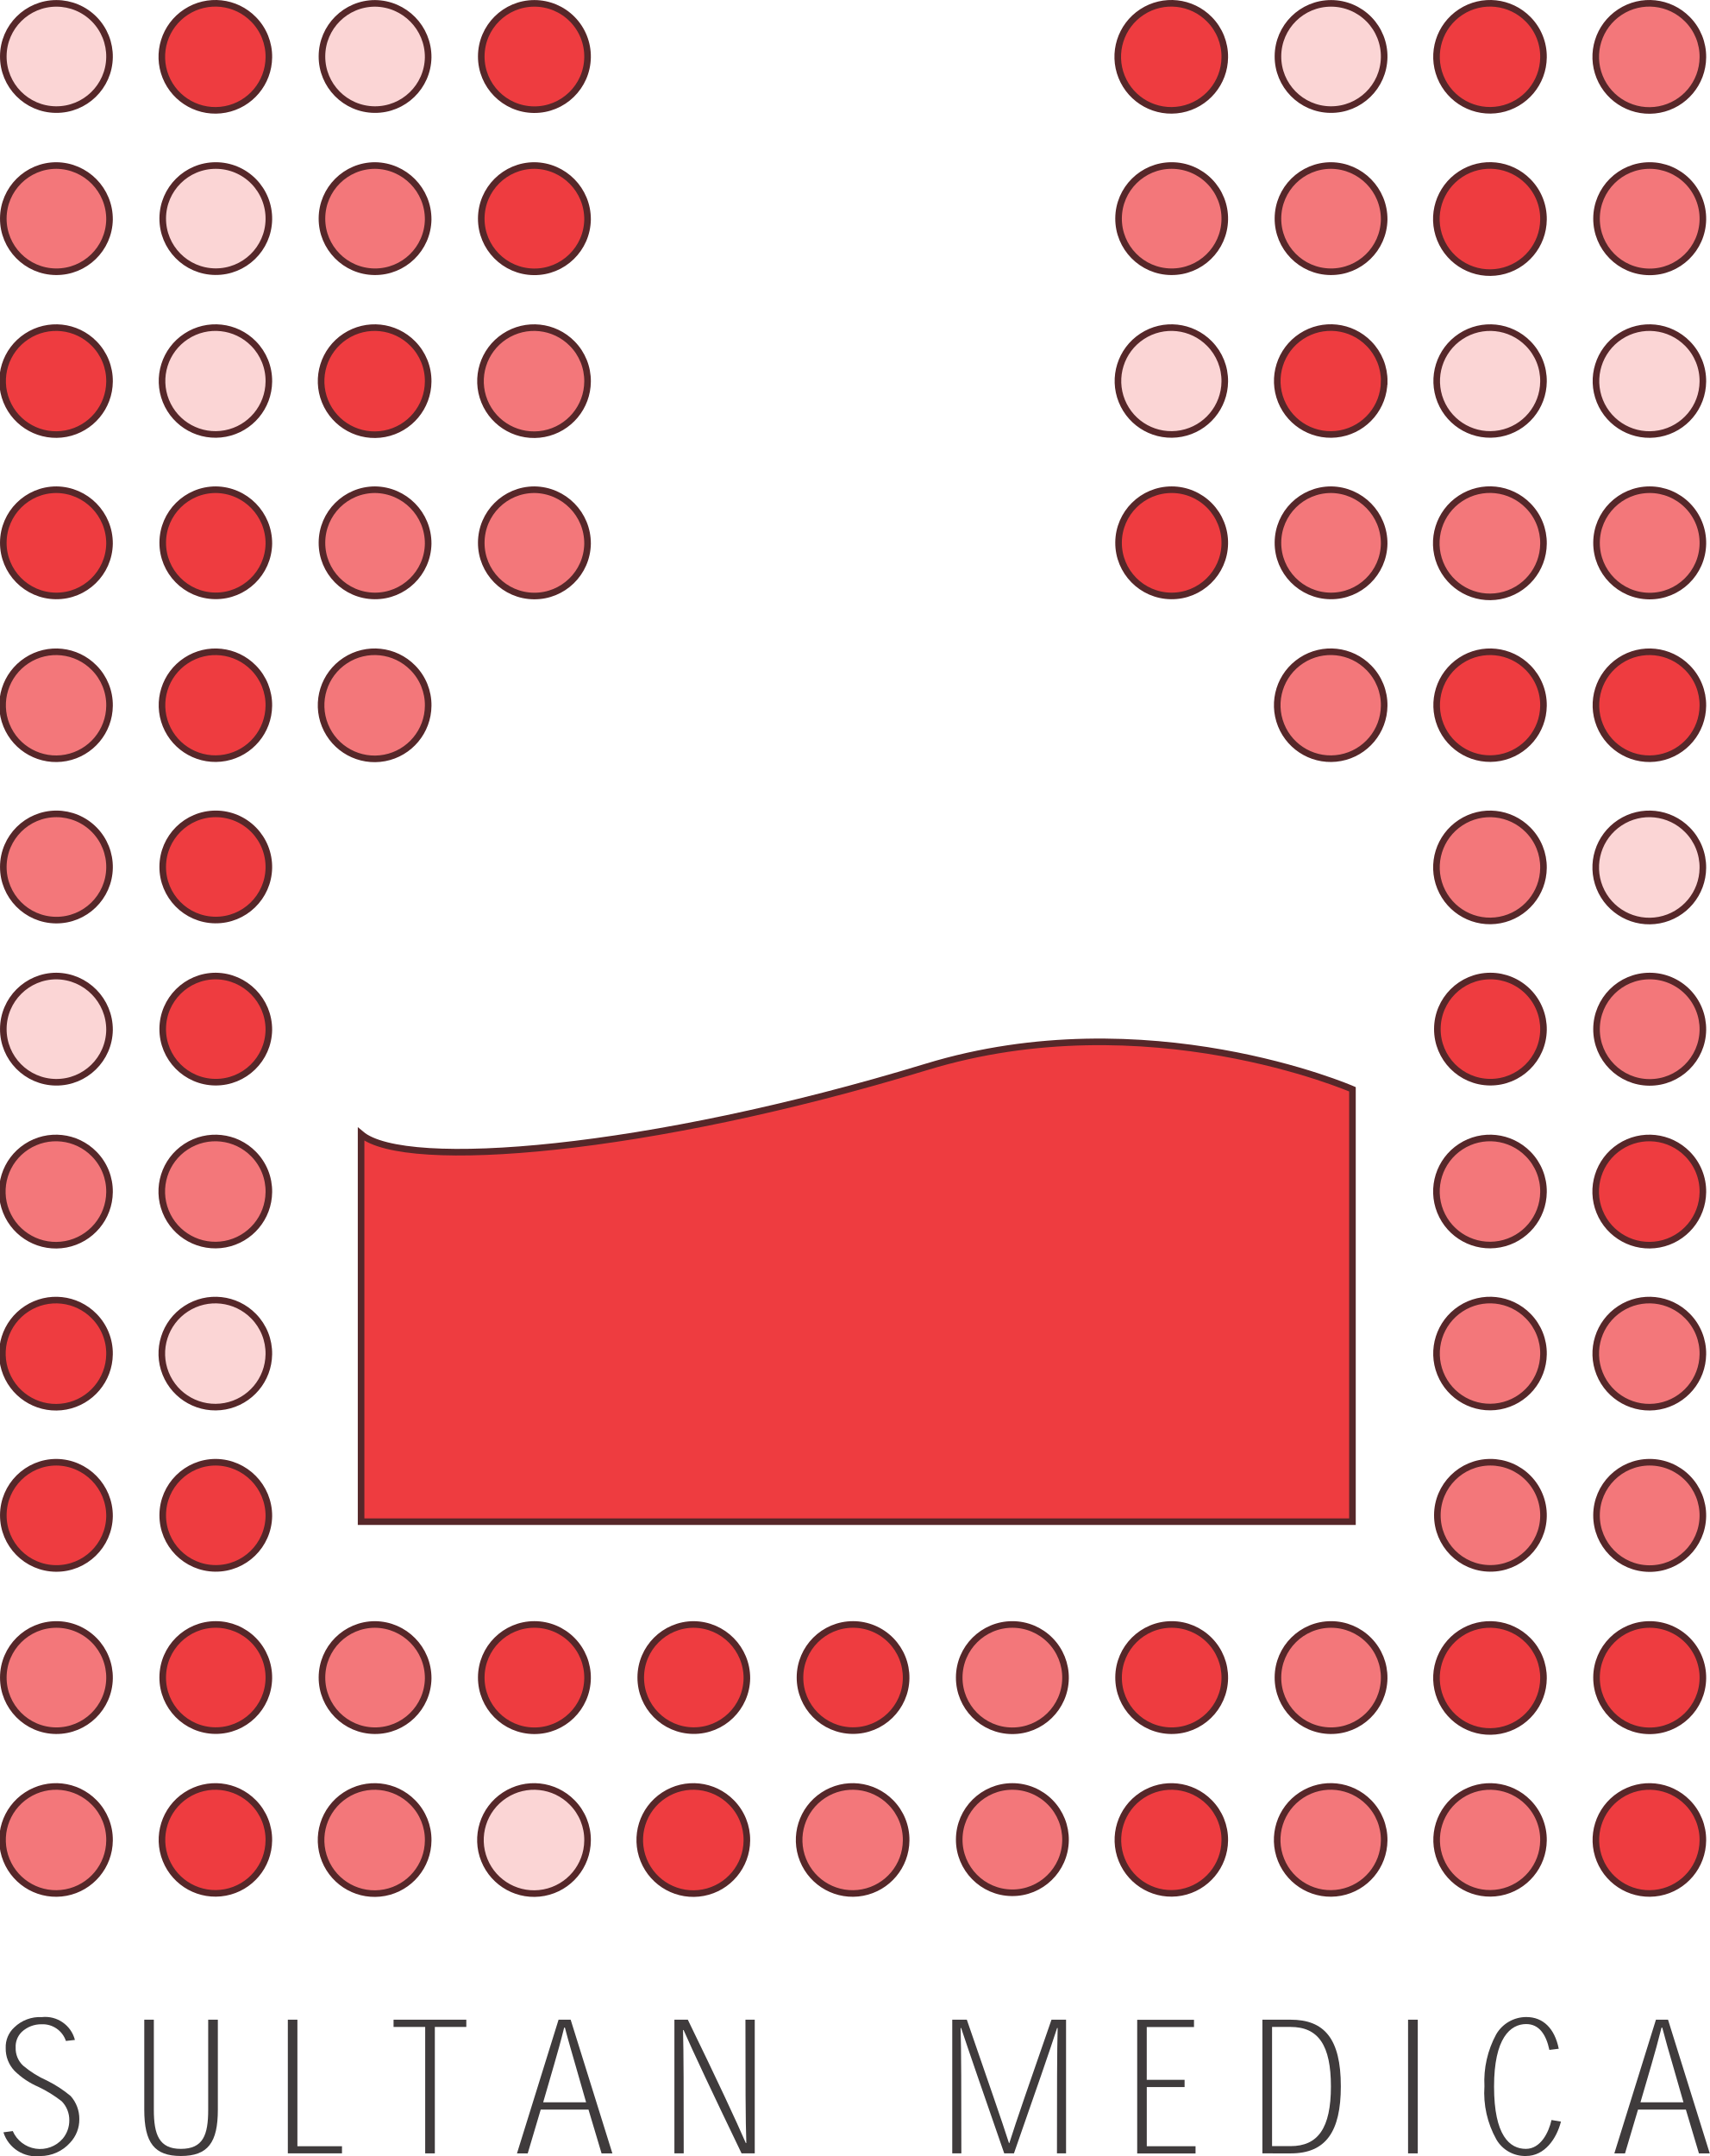
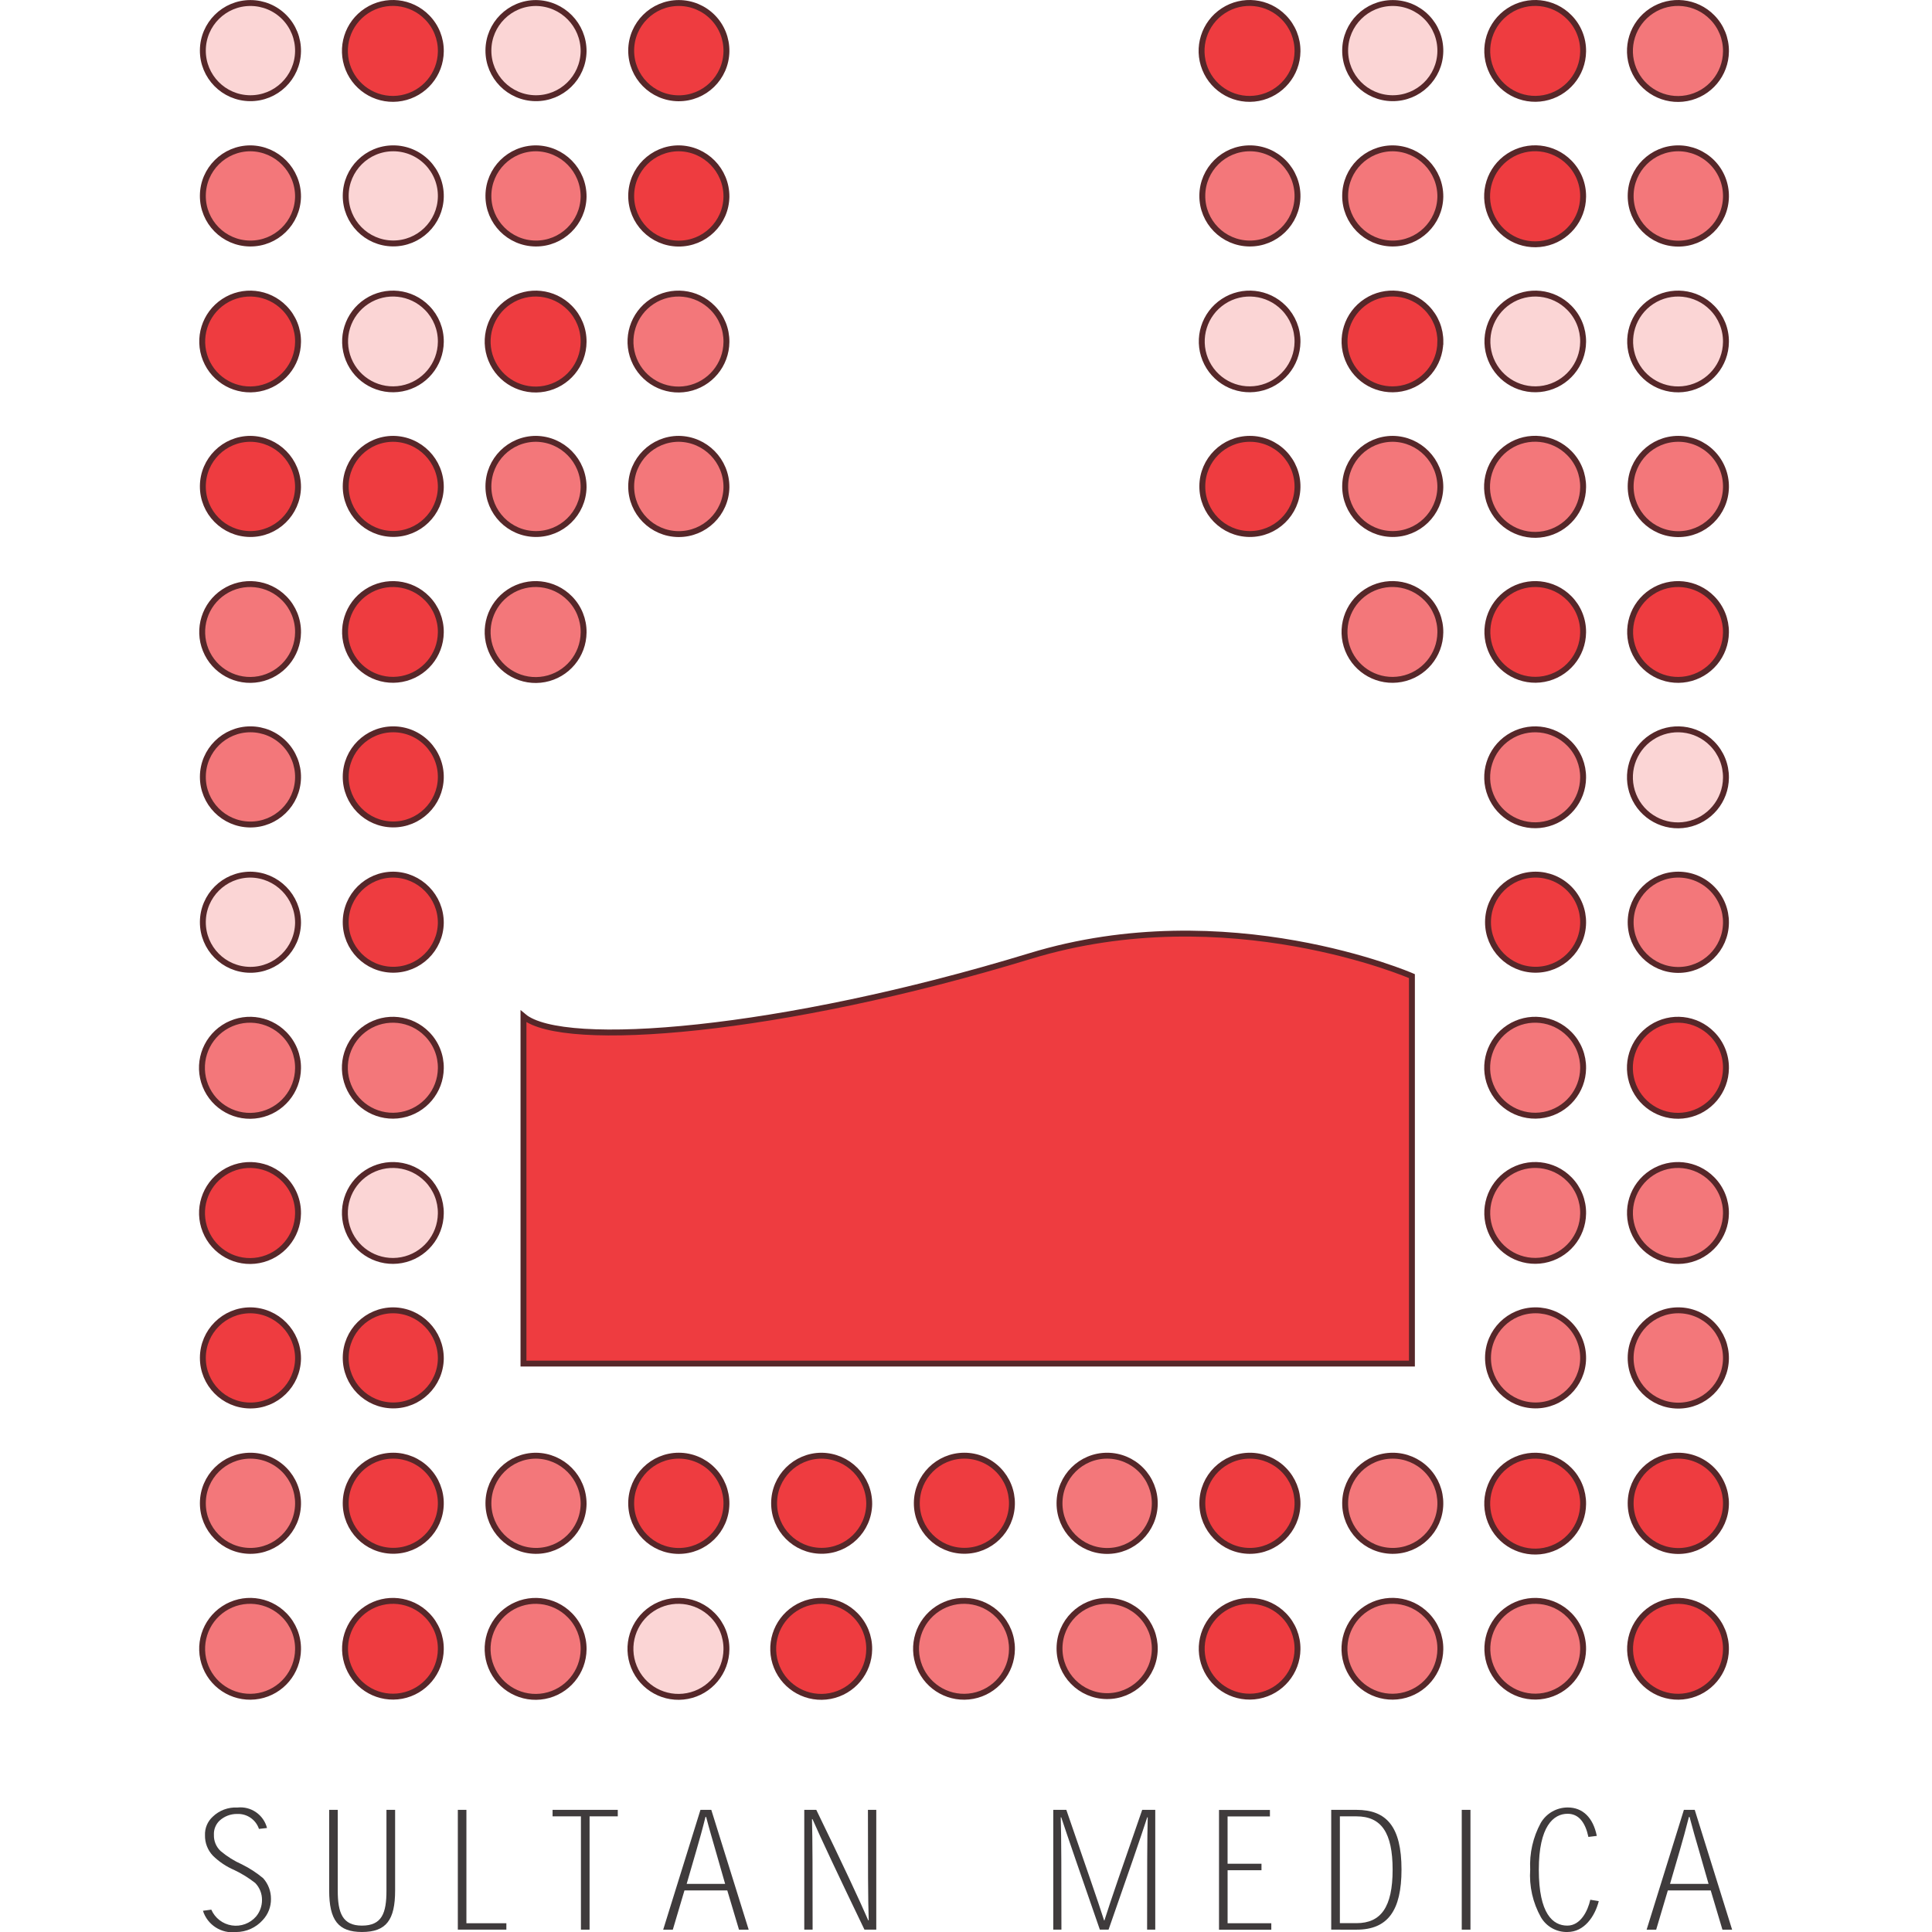
- <svg xmlns="http://www.w3.org/2000/svg" width="129.73" height="163.577" viewBox="0 0 129.73 163.577">
+ <svg xmlns="http://www.w3.org/2000/svg" width="50" height="50" viewBox="0 0 129.73 163.577">
  <g id="Group_175" data-name="Group 175" transform="translate(1915.25 -2494.785)">
    <path id="Path_3649" data-name="Path 3649" d="M322.27,209.906v29.4h75.222V206.5s-15.609-6.805-32.322-1.7C344.058,211.24,325.614,212.735,322.27,209.906Z" transform="translate(-2210.122 2370.93)" fill="#ee3c40" stroke="#562729" stroke-width="0.5" />
    <path id="Path_3650" data-name="Path 3650" d="M279.669,59.955a4.03,4.03,0,1,1-4.03-4.1A4.03,4.03,0,0,1,279.669,59.955Z" transform="translate(-2186.609 2439.185)" fill="#fbd5d5" stroke="#562729" stroke-width="0.5" />
    <path id="Path_3651" data-name="Path 3651" d="M279.669,82.915a4.03,4.03,0,1,1-4.03-4.1A4.072,4.072,0,0,1,279.669,82.915Z" transform="translate(-2186.609 2428.528)" fill="#f3777a" stroke="#562729" stroke-width="0.5" />
    <path id="Path_3652" data-name="Path 3652" d="M279.669,105.864a4.057,4.057,0,1,1-1.166-2.883A4.03,4.03,0,0,1,279.669,105.864Z" transform="translate(-2186.608 2417.871)" fill="#ee3c40" stroke="#562729" stroke-width="0.5" />
    <path id="Path_3653" data-name="Path 3653" d="M279.669,128.815a4.03,4.03,0,1,1-4.03-4.1A4.072,4.072,0,0,1,279.669,128.815Z" transform="translate(-2186.609 2407.224)" fill="#ee3c40" stroke="#562729" stroke-width="0.5" />
    <path id="Path_3654" data-name="Path 3654" d="M279.669,151.769a4.058,4.058,0,1,1-1.164-2.886A4.03,4.03,0,0,1,279.669,151.769Z" transform="translate(-2186.608 2396.566)" fill="#f3777a" stroke="#562729" stroke-width="0.5" />
    <path id="Path_3655" data-name="Path 3655" d="M279.669,174.719a4.03,4.03,0,1,1-4.03-4.1A4.03,4.03,0,0,1,279.669,174.719Z" transform="translate(-2186.608 2385.915)" fill="#f3777a" stroke="#562729" stroke-width="0.5" />
    <path id="Path_3656" data-name="Path 3656" d="M302.234,59.955a4.061,4.061,0,1,1-1.161-2.887A4.027,4.027,0,0,1,302.234,59.955Z" transform="translate(-2197.084 2439.185)" fill="#ee3c40" stroke="#562729" stroke-width="0.5" />
    <path id="Path_3657" data-name="Path 3657" d="M302.234,82.915a4.027,4.027,0,1,1-4.024-4.1,4.027,4.027,0,0,1,4.024,4.1Z" transform="translate(-2197.084 2428.528)" fill="#fbd5d5" stroke="#562729" stroke-width="0.5" />
    <path id="Path_3658" data-name="Path 3658" d="M302.233,105.864a4.053,4.053,0,1,1-1.162-2.882,4.027,4.027,0,0,1,1.162,2.882Z" transform="translate(-2197.083 2417.871)" fill="#fbd5d5" stroke="#562729" stroke-width="0.5" />
    <path id="Path_3659" data-name="Path 3659" d="M302.234,128.815a4.027,4.027,0,1,1-4.024-4.1A4.069,4.069,0,0,1,302.234,128.815Z" transform="translate(-2197.084 2407.224)" fill="#ee3c40" stroke="#562729" stroke-width="0.5" />
    <path id="Path_3660" data-name="Path 3660" d="M302.233,151.769a4.054,4.054,0,1,1-1.161-2.885,4.027,4.027,0,0,1,1.161,2.885Z" transform="translate(-2197.084 2396.566)" fill="#ee3c40" stroke="#562729" stroke-width="0.5" />
    <path id="Path_3661" data-name="Path 3661" d="M302.233,174.719a4.027,4.027,0,1,1-4.024-4.1,4.027,4.027,0,0,1,4.024,4.1Z" transform="translate(-2197.084 2385.915)" fill="#ee3c40" stroke="#562729" stroke-width="0.5" />
    <path id="Path_3662" data-name="Path 3662" d="M324.789,59.955a4.03,4.03,0,1,1-4.035-4.1A4.072,4.072,0,0,1,324.789,59.955Z" transform="translate(-2207.551 2439.185)" fill="#fbd5d5" stroke="#562729" stroke-width="0.5" />
    <path id="Path_3663" data-name="Path 3663" d="M324.789,82.915a4.03,4.03,0,1,1-4.035-4.1A4.076,4.076,0,0,1,324.789,82.915Z" transform="translate(-2207.551 2428.528)" fill="#f3777a" stroke="#562729" stroke-width="0.5" />
    <path id="Path_3664" data-name="Path 3664" d="M324.789,105.864a4.062,4.062,0,1,1-1.169-2.883,4.03,4.03,0,0,1,1.169,2.883Z" transform="translate(-2207.551 2417.871)" fill="#ee3c40" stroke="#562729" stroke-width="0.5" />
    <path id="Path_3665" data-name="Path 3665" d="M324.789,128.815a4.03,4.03,0,1,1-4.035-4.1A4.078,4.078,0,0,1,324.789,128.815Z" transform="translate(-2207.551 2407.224)" fill="#f3777a" stroke="#562729" stroke-width="0.5" />
    <path id="Path_3666" data-name="Path 3666" d="M324.789,151.769a4.063,4.063,0,1,1-1.167-2.887A4.03,4.03,0,0,1,324.789,151.769Z" transform="translate(-2207.55 2396.566)" fill="#f3777a" stroke="#562729" stroke-width="0.5" />
    <path id="Path_3667" data-name="Path 3667" d="M347.354,59.955a4.033,4.033,0,1,1-4.035-4.1A4.033,4.033,0,0,1,347.354,59.955Z" transform="translate(-2218.022 2439.185)" fill="#ee3c40" stroke="#562729" stroke-width="0.5" />
    <path id="Path_3668" data-name="Path 3668" d="M347.354,82.915a4.033,4.033,0,1,1-4.035-4.1A4.076,4.076,0,0,1,347.354,82.915Z" transform="translate(-2218.022 2428.528)" fill="#ee3c40" stroke="#562729" stroke-width="0.5" />
    <path id="Path_3669" data-name="Path 3669" d="M347.354,105.864a4.062,4.062,0,1,1-1.169-2.883A4.033,4.033,0,0,1,347.354,105.864Z" transform="translate(-2218.022 2417.871)" fill="#f3777a" stroke="#562729" stroke-width="0.5" />
    <path id="Path_3670" data-name="Path 3670" d="M347.354,128.815a4.033,4.033,0,1,1-4.035-4.1A4.078,4.078,0,0,1,347.354,128.815Z" transform="translate(-2218.022 2407.224)" fill="#f3777a" stroke="#562729" stroke-width="0.5" />
    <path id="Path_3671" data-name="Path 3671" d="M437.589,59.955a4.061,4.061,0,1,1-1.161-2.887A4.03,4.03,0,0,1,437.589,59.955Z" transform="translate(-2259.907 2439.185)" fill="#ee3c40" stroke="#562729" stroke-width="0.5" />
    <path id="Path_3672" data-name="Path 3672" d="M437.589,82.915a4.03,4.03,0,1,1-4.024-4.1A4.03,4.03,0,0,1,437.589,82.915Z" transform="translate(-2259.907 2428.528)" fill="#f3777a" stroke="#562729" stroke-width="0.5" />
    <path id="Path_3673" data-name="Path 3673" d="M437.589,105.864a4.053,4.053,0,1,1-1.162-2.882,4.03,4.03,0,0,1,1.162,2.882Z" transform="translate(-2259.907 2417.871)" fill="#fbd5d5" stroke="#562729" stroke-width="0.5" />
    <path id="Path_3674" data-name="Path 3674" d="M437.589,128.815a4.03,4.03,0,1,1-4.024-4.1A4.03,4.03,0,0,1,437.589,128.815Z" transform="translate(-2259.907 2407.224)" fill="#ee3c40" stroke="#562729" stroke-width="0.5" />
    <path id="Path_3675" data-name="Path 3675" d="M460.159,59.955a4.03,4.03,0,1,1-4.024-4.1A4.03,4.03,0,0,1,460.159,59.955Z" transform="translate(-2270.383 2439.185)" fill="#fbd5d5" stroke="#562729" stroke-width="0.5" />
    <path id="Path_3676" data-name="Path 3676" d="M460.159,82.915a4.03,4.03,0,1,1-4.024-4.1,4.072,4.072,0,0,1,4.024,4.1Z" transform="translate(-2270.383 2428.528)" fill="#f3777a" stroke="#562729" stroke-width="0.5" />
    <path id="Path_3677" data-name="Path 3677" d="M460.159,105.864A4.056,4.056,0,1,1,459,102.983a4.03,4.03,0,0,1,1.163,2.881Z" transform="translate(-2270.383 2417.871)" fill="#ee3c40" stroke="#562729" stroke-width="0.5" />
    <path id="Path_3678" data-name="Path 3678" d="M460.159,128.815a4.03,4.03,0,1,1-4.024-4.1A4.072,4.072,0,0,1,460.159,128.815Z" transform="translate(-2270.383 2407.224)" fill="#f3777a" stroke="#562729" stroke-width="0.5" />
    <path id="Path_3679" data-name="Path 3679" d="M460.159,151.769A4.057,4.057,0,1,1,459,148.885,4.03,4.03,0,0,1,460.159,151.769Z" transform="translate(-2270.383 2396.566)" fill="#f3777a" stroke="#562729" stroke-width="0.5" />
    <path id="Path_3680" data-name="Path 3680" d="M482.724,59.955a4.059,4.059,0,1,1-1.164-2.891A4.027,4.027,0,0,1,482.724,59.955Z" transform="translate(-2280.859 2439.185)" fill="#ee3c40" stroke="#562729" stroke-width="0.5" />
    <path id="Path_3681" data-name="Path 3681" d="M482.724,82.915a4.065,4.065,0,1,1-1.166-2.889A4.027,4.027,0,0,1,482.724,82.915Z" transform="translate(-2280.859 2428.528)" fill="#ee3c40" stroke="#562729" stroke-width="0.5" />
    <path id="Path_3682" data-name="Path 3682" d="M482.723,105.864a4.052,4.052,0,1,1-1.166-2.886A4.027,4.027,0,0,1,482.723,105.864Z" transform="translate(-2280.858 2417.871)" fill="#fbd5d5" stroke="#562729" stroke-width="0.5" />
    <path id="Path_3683" data-name="Path 3683" d="M482.724,128.815a4.068,4.068,0,1,1-1.167-2.889A4.027,4.027,0,0,1,482.724,128.815Z" transform="translate(-2280.859 2407.224)" fill="#f3777a" stroke="#562729" stroke-width="0.5" />
    <path id="Path_3684" data-name="Path 3684" d="M482.723,151.769a4.053,4.053,0,1,1-1.164-2.89,4.027,4.027,0,0,1,1.164,2.89Z" transform="translate(-2280.859 2396.566)" fill="#ee3c40" stroke="#562729" stroke-width="0.5" />
    <path id="Path_3685" data-name="Path 3685" d="M482.723,174.719a4.061,4.061,0,1,1-1.167-2.887A4.027,4.027,0,0,1,482.723,174.719Z" transform="translate(-2280.859 2385.915)" fill="#f3777a" stroke="#562729" stroke-width="0.5" />
    <path id="Path_3686" data-name="Path 3686" d="M505.28,59.955a4.065,4.065,0,1,1-1.168-2.891,4.036,4.036,0,0,1,1.168,2.891Z" transform="translate(-2291.321 2439.185)" fill="#f3777a" stroke="#562729" stroke-width="0.5" />
    <path id="Path_3687" data-name="Path 3687" d="M505.28,82.915a4.035,4.035,0,1,1-4.04-4.1A4.036,4.036,0,0,1,505.28,82.915Z" transform="translate(-2291.321 2428.528)" fill="#f3777a" stroke="#562729" stroke-width="0.5" />
    <path id="Path_3688" data-name="Path 3688" d="M505.279,105.864a4.056,4.056,0,1,1-1.169-2.887,4.035,4.035,0,0,1,1.169,2.887Z" transform="translate(-2291.321 2417.871)" fill="#fbd5d5" stroke="#562729" stroke-width="0.5" />
    <path id="Path_3689" data-name="Path 3689" d="M505.28,128.815a4.035,4.035,0,1,1-4.04-4.1A4.036,4.036,0,0,1,505.28,128.815Z" transform="translate(-2291.321 2407.224)" fill="#f3777a" stroke="#562729" stroke-width="0.5" />
    <path id="Path_3690" data-name="Path 3690" d="M505.279,151.769a4.057,4.057,0,1,1-1.167-2.89A4.035,4.035,0,0,1,505.279,151.769Z" transform="translate(-2291.321 2396.566)" fill="#ee3c40" stroke="#562729" stroke-width="0.5" />
    <path id="Path_3691" data-name="Path 3691" d="M505.279,174.719a4.065,4.065,0,1,1-1.17-2.888,4.036,4.036,0,0,1,1.17,2.888Z" transform="translate(-2291.321 2385.915)" fill="#fbd5d5" stroke="#562729" stroke-width="0.5" />
    <path id="Path_3692" data-name="Path 3692" d="M279.669,197.669a4.03,4.03,0,1,1-4.03-4.089A4.073,4.073,0,0,1,279.669,197.669Z" transform="translate(-2186.608 2375.257)" fill="#fbd5d5" stroke="#562729" stroke-width="0.5" />
    <path id="Path_3693" data-name="Path 3693" d="M279.669,220.62a4.068,4.068,0,1,1-1.163-2.89,4.03,4.03,0,0,1,1.163,2.89Z" transform="translate(-2186.609 2364.614)" fill="#f3777a" stroke="#562729" stroke-width="0.5" />
    <path id="Path_3694" data-name="Path 3694" d="M279.668,243.575a4.065,4.065,0,1,1-1.16-2.894A4.031,4.031,0,0,1,279.668,243.575Z" transform="translate(-2186.608 2353.963)" fill="#ee3c40" stroke="#562729" stroke-width="0.5" />
    <path id="Path_3695" data-name="Path 3695" d="M279.669,266.514a4.03,4.03,0,1,1-4.03-4.094A4.073,4.073,0,0,1,279.669,266.514Z" transform="translate(-2186.608 2343.305)" fill="#ee3c40" stroke="#562729" stroke-width="0.5" />
    <path id="Path_3696" data-name="Path 3696" d="M279.669,289.479a4.03,4.03,0,1,1-4.03-4.089A4.03,4.03,0,0,1,279.669,289.479Z" transform="translate(-2186.608 2332.644)" fill="#f3777a" stroke="#562729" stroke-width="0.5" />
    <path id="Path_3697" data-name="Path 3697" d="M279.669,312.429a4.06,4.06,0,1,1-1.164-2.886,4.03,4.03,0,0,1,1.164,2.886Z" transform="translate(-2186.608 2321.996)" fill="#f3777a" stroke="#562729" stroke-width="0.5" />
    <path id="Path_3698" data-name="Path 3698" d="M302.233,197.669a4.027,4.027,0,1,1-4.024-4.089,4.069,4.069,0,0,1,4.024,4.089Z" transform="translate(-2197.084 2375.257)" fill="#ee3c40" stroke="#562729" stroke-width="0.5" />
    <path id="Path_3699" data-name="Path 3699" d="M302.233,220.62a4.063,4.063,0,1,1-1.16-2.89,4.028,4.028,0,0,1,1.16,2.89Z" transform="translate(-2197.083 2364.614)" fill="#f3777a" stroke="#562729" stroke-width="0.5" />
    <path id="Path_3700" data-name="Path 3700" d="M302.233,243.575a4.061,4.061,0,1,1-1.157-2.894,4.028,4.028,0,0,1,1.157,2.894Z" transform="translate(-2197.084 2353.963)" fill="#fbd5d5" stroke="#562729" stroke-width="0.5" />
    <path id="Path_3701" data-name="Path 3701" d="M302.233,266.514a4.027,4.027,0,1,1-4.024-4.094,4.069,4.069,0,0,1,4.024,4.094Z" transform="translate(-2197.083 2343.305)" fill="#ee3c40" stroke="#562729" stroke-width="0.5" />
    <path id="Path_3702" data-name="Path 3702" d="M302.233,289.478a4.027,4.027,0,1,1-4.024-4.089A4.027,4.027,0,0,1,302.233,289.478Z" transform="translate(-2197.084 2332.644)" fill="#ee3c40" stroke="#562729" stroke-width="0.5" />
    <path id="Path_3703" data-name="Path 3703" d="M302.233,312.429a4.055,4.055,0,1,1-1.161-2.885A4.027,4.027,0,0,1,302.233,312.429Z" transform="translate(-2197.084 2321.996)" fill="#ee3c40" stroke="#562729" stroke-width="0.5" />
    <path id="Path_3704" data-name="Path 3704" d="M324.789,289.479a4.03,4.03,0,1,1-4.035-4.089A4.073,4.073,0,0,1,324.789,289.479Z" transform="translate(-2207.55 2332.644)" fill="#f3777a" stroke="#562729" stroke-width="0.5" />
    <path id="Path_3705" data-name="Path 3705" d="M324.789,312.429a4.064,4.064,0,1,1-1.168-2.886,4.03,4.03,0,0,1,1.168,2.886Z" transform="translate(-2207.55 2321.996)" fill="#f3777a" stroke="#562729" stroke-width="0.5" />
    <path id="Path_3706" data-name="Path 3706" d="M347.354,289.478a4.033,4.033,0,1,1-4.035-4.089A4.033,4.033,0,0,1,347.354,289.478Z" transform="translate(-2218.022 2332.644)" fill="#ee3c40" stroke="#562729" stroke-width="0.5" />
    <path id="Path_3707" data-name="Path 3707" d="M347.354,312.429a4.064,4.064,0,1,1-1.167-2.886A4.033,4.033,0,0,1,347.354,312.429Z" transform="translate(-2218.022 2321.996)" fill="#fbd5d5" stroke="#562729" stroke-width="0.5" />
    <path id="Path_3708" data-name="Path 3708" d="M369.923,289.479a4.027,4.027,0,1,1-4.035-4.089A4.073,4.073,0,0,1,369.923,289.479Z" transform="translate(-2228.502 2332.644)" fill="#ee3c40" stroke="#562729" stroke-width="0.5" />
    <path id="Path_3709" data-name="Path 3709" d="M369.923,312.429a4.064,4.064,0,1,1-1.167-2.886A4.027,4.027,0,0,1,369.923,312.429Z" transform="translate(-2228.503 2321.996)" fill="#ee3c40" stroke="#562729" stroke-width="0.5" />
    <path id="Path_3710" data-name="Path 3710" d="M392.473,289.478a4.027,4.027,0,1,1-4.03-4.089A4.028,4.028,0,0,1,392.473,289.478Z" transform="translate(-2238.969 2332.644)" fill="#ee3c40" stroke="#562729" stroke-width="0.5" />
    <path id="Path_3711" data-name="Path 3711" d="M392.474,312.429a4.06,4.06,0,1,1-1.164-2.886,4.027,4.027,0,0,1,1.164,2.886Z" transform="translate(-2238.969 2321.996)" fill="#f3777a" stroke="#562729" stroke-width="0.5" />
    <path id="Path_3712" data-name="Path 3712" d="M415.034,289.478A4.033,4.033,0,1,1,411,285.39,4.033,4.033,0,0,1,415.034,289.478Z" transform="translate(-2249.436 2332.644)" fill="#f3777a" stroke="#562729" stroke-width="0.5" />
    <path id="Path_3713" data-name="Path 3713" d="M415.034,312.429a4.033,4.033,0,1,1-4.03-4.1A4.033,4.033,0,0,1,415.034,312.429Z" transform="translate(-2249.436 2321.996)" fill="#f3777a" stroke="#562729" stroke-width="0.5" />
    <path id="Path_3714" data-name="Path 3714" d="M437.589,289.479a4.03,4.03,0,1,1-4.024-4.089A4.03,4.03,0,0,1,437.589,289.479Z" transform="translate(-2259.906 2332.644)" fill="#ee3c40" stroke="#562729" stroke-width="0.5" />
    <path id="Path_3715" data-name="Path 3715" d="M437.589,312.429a4.055,4.055,0,1,1-1.161-2.885A4.03,4.03,0,0,1,437.589,312.429Z" transform="translate(-2259.907 2321.996)" fill="#ee3c40" stroke="#562729" stroke-width="0.5" />
    <path id="Path_3716" data-name="Path 3716" d="M460.159,289.479a4.03,4.03,0,1,1-4.024-4.089A4.03,4.03,0,0,1,460.159,289.479Z" transform="translate(-2270.383 2332.644)" fill="#f3777a" stroke="#562729" stroke-width="0.5" />
    <path id="Path_3717" data-name="Path 3717" d="M460.159,312.429A4.059,4.059,0,1,1,459,309.545,4.03,4.03,0,0,1,460.159,312.429Z" transform="translate(-2270.383 2321.996)" fill="#f3777a" stroke="#562729" stroke-width="0.5" />
    <path id="Path_3718" data-name="Path 3718" d="M482.723,197.669a4.027,4.027,0,1,1-4.035-4.089A4.027,4.027,0,0,1,482.723,197.669Z" transform="translate(-2280.858 2375.257)" fill="#ee3c40" stroke="#562729" stroke-width="0.5" />
    <path id="Path_3719" data-name="Path 3719" d="M482.723,220.62a4.062,4.062,0,1,1-1.163-2.894A4.028,4.028,0,0,1,482.723,220.62Z" transform="translate(-2280.858 2364.614)" fill="#f3777a" stroke="#562729" stroke-width="0.5" />
    <path id="Path_3720" data-name="Path 3720" d="M482.723,243.575a4.059,4.059,0,1,1-1.16-2.9A4.028,4.028,0,0,1,482.723,243.575Z" transform="translate(-2280.858 2353.963)" fill="#f3777a" stroke="#562729" stroke-width="0.5" />
    <path id="Path_3721" data-name="Path 3721" d="M482.723,266.514a4.027,4.027,0,1,1-4.035-4.094A4.027,4.027,0,0,1,482.723,266.514Z" transform="translate(-2280.858 2343.305)" fill="#f3777a" stroke="#562729" stroke-width="0.5" />
    <path id="Path_3722" data-name="Path 3722" d="M482.723,289.479a4.06,4.06,0,1,1-1.17-2.881A4.027,4.027,0,0,1,482.723,289.479Z" transform="translate(-2280.858 2332.644)" fill="#ee3c40" stroke="#562729" stroke-width="0.5" />
    <path id="Path_3723" data-name="Path 3723" d="M482.723,312.429a4.054,4.054,0,1,1-1.164-2.889A4.027,4.027,0,0,1,482.723,312.429Z" transform="translate(-2280.859 2321.996)" fill="#f3777a" stroke="#562729" stroke-width="0.5" />
    <path id="Path_3724" data-name="Path 3724" d="M505.279,197.668a4.035,4.035,0,1,1-4.04-4.088,4.035,4.035,0,0,1,4.04,4.088Z" transform="translate(-2291.32 2375.257)" fill="#f3777a" stroke="#562729" stroke-width="0.5" />
    <path id="Path_3725" data-name="Path 3725" d="M505.28,220.62a4.067,4.067,0,1,1-1.166-2.894A4.035,4.035,0,0,1,505.28,220.62Z" transform="translate(-2291.321 2364.614)" fill="#ee3c40" stroke="#562729" stroke-width="0.5" />
    <path id="Path_3726" data-name="Path 3726" d="M505.28,243.575a4.064,4.064,0,1,1-1.164-2.9A4.035,4.035,0,0,1,505.28,243.575Z" transform="translate(-2291.322 2353.963)" fill="#f3777a" stroke="#562729" stroke-width="0.5" />
    <path id="Path_3727" data-name="Path 3727" d="M505.279,266.514a4.035,4.035,0,1,1-4.04-4.094A4.036,4.036,0,0,1,505.279,266.514Z" transform="translate(-2291.321 2343.305)" fill="#f3777a" stroke="#562729" stroke-width="0.5" />
    <path id="Path_3728" data-name="Path 3728" d="M505.279,289.479a4.035,4.035,0,1,1-4.04-4.089A4.035,4.035,0,0,1,505.279,289.479Z" transform="translate(-2291.32 2332.644)" fill="#ee3c40" stroke="#562729" stroke-width="0.5" />
    <path id="Path_3729" data-name="Path 3729" d="M505.279,312.429a4.059,4.059,0,1,1-1.168-2.89A4.036,4.036,0,0,1,505.279,312.429Z" transform="translate(-2291.321 2321.996)" fill="#ee3c40" stroke="#562729" stroke-width="0.5" />
    <g id="Group_3559" data-name="Group 3559" transform="translate(-1914.993 2647.818)">
      <path id="Path_3731" data-name="Path 3731" d="M271.207,343.089a2.326,2.326,0,0,0-2.511-1.733,2.787,2.787,0,0,0-2.086.778,2.012,2.012,0,0,0-.654,1.567,2.434,2.434,0,0,0,.664,1.728,5.879,5.879,0,0,0,1.816,1.219,9.419,9.419,0,0,1,1.775,1.1,2.029,2.029,0,0,1,.571,1.432,2.158,2.158,0,0,1-.5,1.4,2.266,2.266,0,0,1-3.793-.581l-.706.1a2.61,2.61,0,0,0,2.807,1.8,3.036,3.036,0,0,0,2.252-1.012,2.558,2.558,0,0,0,.7-1.785,2.6,2.6,0,0,0-.659-1.759,9.1,9.1,0,0,0-1.8-1.173,7.559,7.559,0,0,1-1.806-1.131,1.791,1.791,0,0,1-.566-1.37,1.556,1.556,0,0,1,.462-1.188,2.16,2.16,0,0,1,1.51-.581,1.861,1.861,0,0,1,1.842,1.266Z" transform="translate(-265.78 -341.351)" fill="#3f3b3c" />
      <path id="Path_3732" data-name="Path 3732" d="M291.958,341.74h-.726v6.838c0,1.909-.384,2.963-2.075,2.963-1.65,0-2.049-1.079-2.049-2.963V341.74h-.726v6.823c0,2.532.778,3.518,2.776,3.518,2.055,0,2.807-1.017,2.807-3.518V341.74Z" transform="translate(-275.692 -341.538)" fill="#3f3b3c" />
      <path id="Path_3733" data-name="Path 3733" d="M311.479,351.339H308.1v-9.6h-.726v10.143h4.109v-.545Z" transform="translate(-285.791 -341.538)" fill="#3f3b3c" />
      <path id="Path_3734" data-name="Path 3734" d="M328.376,342.29h-2.4v9.593h-.732V342.29h-2.4v-.55h5.52v.55Z" transform="translate(-293.239 -341.538)" fill="#3f3b3c" />
      <path id="Path_3735" data-name="Path 3735" d="M342.69,348.563l-.986,3.321h-.815l3.155-10.143h.918l3.165,10.143h-.82l-.991-3.321Zm2.636-3.372c-.265-.929-.534-1.826-.8-2.848h-.057c-.249,1.007-.508,1.93-.773,2.838l-.82,2.828h3.258Z" transform="translate(-301.919 -341.538)" fill="#3f3b3c" />
      <path id="Path_3736" data-name="Path 3736" d="M369.368,351.095c-.062-1.629-.067-4.8-.067-9.355h.706v10.143h-1c-2.221-4.618-3.7-7.752-4.4-9.36h-.042c.047,1.614.052,4.773.052,9.36h-.706V341.74h1.017c2.221,4.561,3.7,7.736,4.4,9.355Z" transform="translate(-312.996 -341.538)" fill="#3f3b3c" />
      <path id="Path_3737" data-name="Path 3737" d="M408.872,351.105c.524-1.665,1.593-4.742,3.2-9.365h1.105v10.143h-.69c0-4.69.005-7.861.052-9.51h-.042c-.529,1.634-1.608,4.753-3.274,9.51h-.737c-1.634-4.706-2.724-7.866-3.269-9.51h-.042c.052,1.65.057,4.815.057,9.51h-.69V341.74h1.105c1.6,4.649,2.672,7.7,3.2,9.365Z" transform="translate(-332.545 -341.538)" fill="#3f3b3c" />
      <path id="Path_3738" data-name="Path 3738" d="M435.186,346.3v.555h-2.869v4.488h3.7v.55H431.59V341.75H435.9v.55h-3.585v4.005h2.869Z" transform="translate(-345.56 -341.542)" fill="#3f3b3c" />
      <path id="Path_3739" data-name="Path 3739" d="M449.9,351.883V341.74h2.138c2.537,0,3.813,1.411,3.813,5.054,0,3.466-1.157,5.09-3.8,5.09Zm2.143-.55c2.065,0,3.056-1.359,3.056-4.524,0-3.129-.949-4.519-3.066-4.519h-1.4v9.043Z" transform="translate(-354.37 -341.538)" fill="#3f3b3c" />
      <path id="Path_3740" data-name="Path 3740" d="M471.2,351.883V341.74h.737v10.143Z" transform="translate(-364.618 -341.538)" fill="#3f3b3c" />
      <path id="Path_3741" data-name="Path 3741" d="M488.167,349.283c-.332,1.3-1.235,2.61-2.646,2.61a2.518,2.518,0,0,1-2.252-1.25,7.241,7.241,0,0,1-.908-4.037,7.453,7.453,0,0,1,.892-3.943,2.643,2.643,0,0,1,2.288-1.313c1.266,0,2.148.856,2.459,2.407l-.711.088c-.254-1.2-.8-1.961-1.759-1.961-1.2,0-2.439,1.053-2.439,4.742,0,3.736,1.193,4.727,2.413,4.727,1.121,0,1.733-1.24,1.946-2.19Z" transform="translate(-369.984 -341.35)" fill="#3f3b3c" />
      <path id="Path_3742" data-name="Path 3742" d="M503.165,348.563l-.986,3.321h-.809l3.155-10.143h.918l3.165,10.143h-.82l-.991-3.321Zm2.641-3.372c-.27-.929-.534-1.826-.8-2.848h-.057c-.254,1.007-.508,1.93-.773,2.838l-.825,2.828h3.263Z" transform="translate(-379.135 -341.538)" fill="#3f3b3c" />
    </g>
  </g>
</svg>
